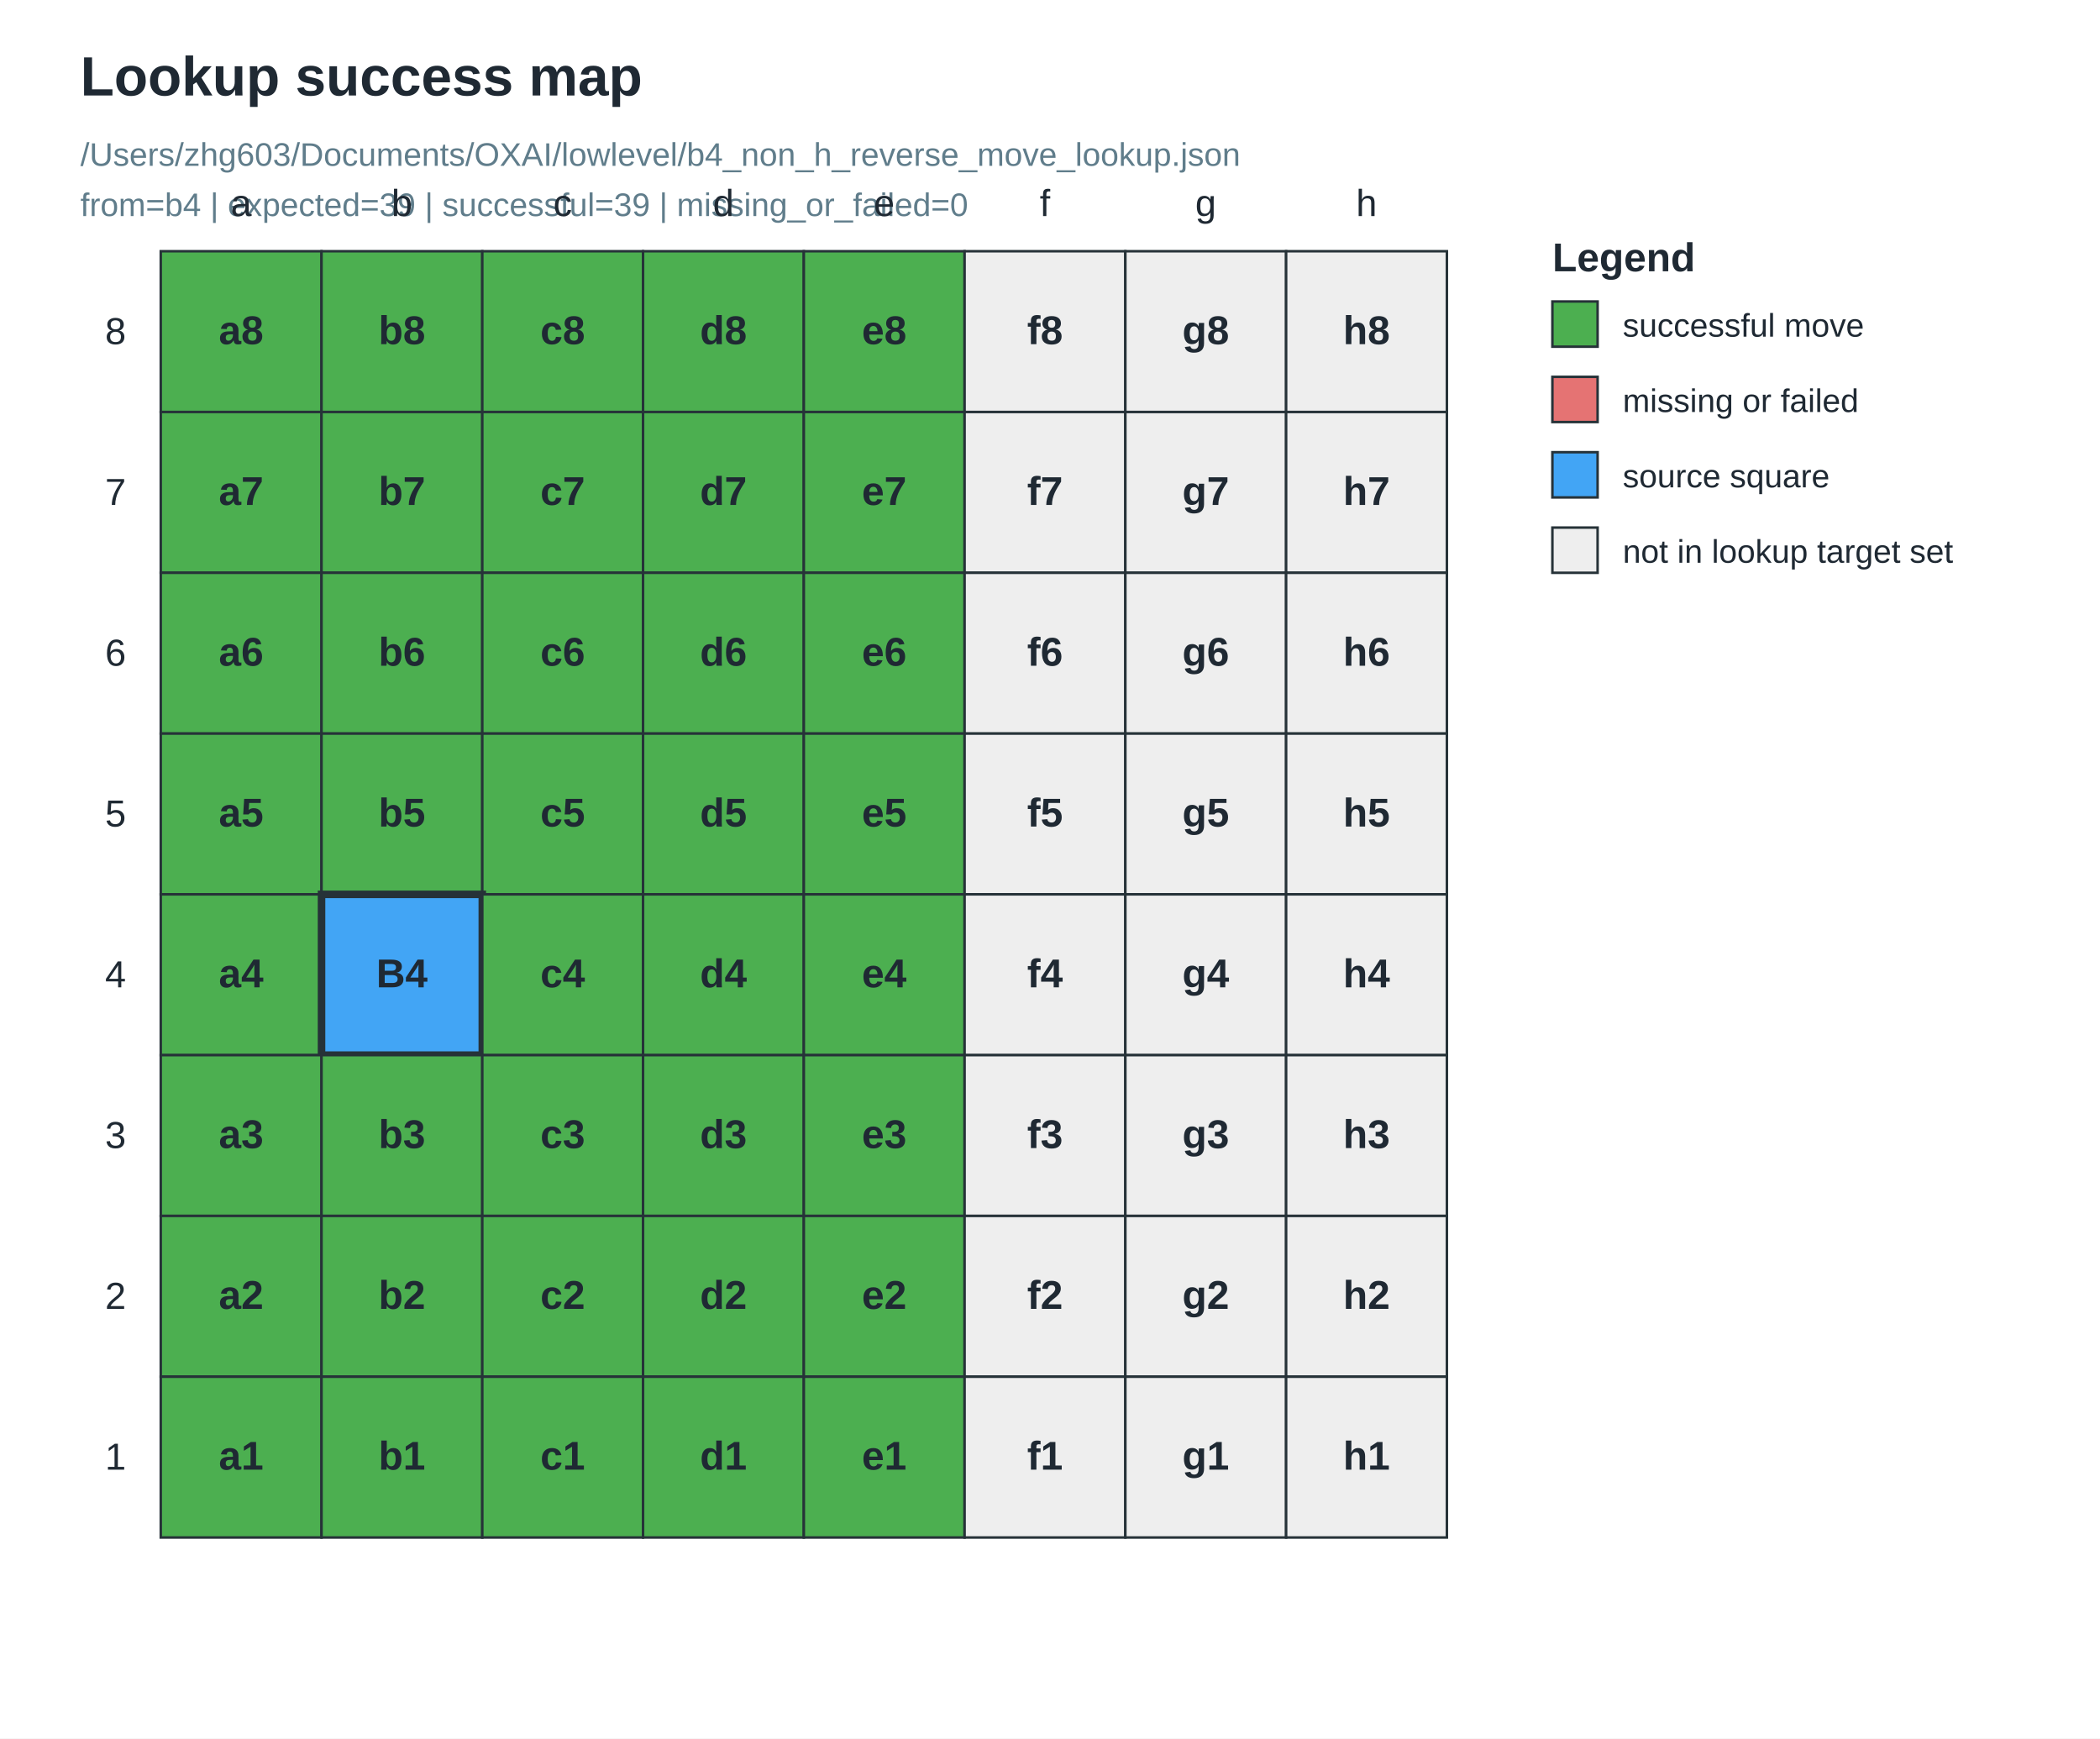
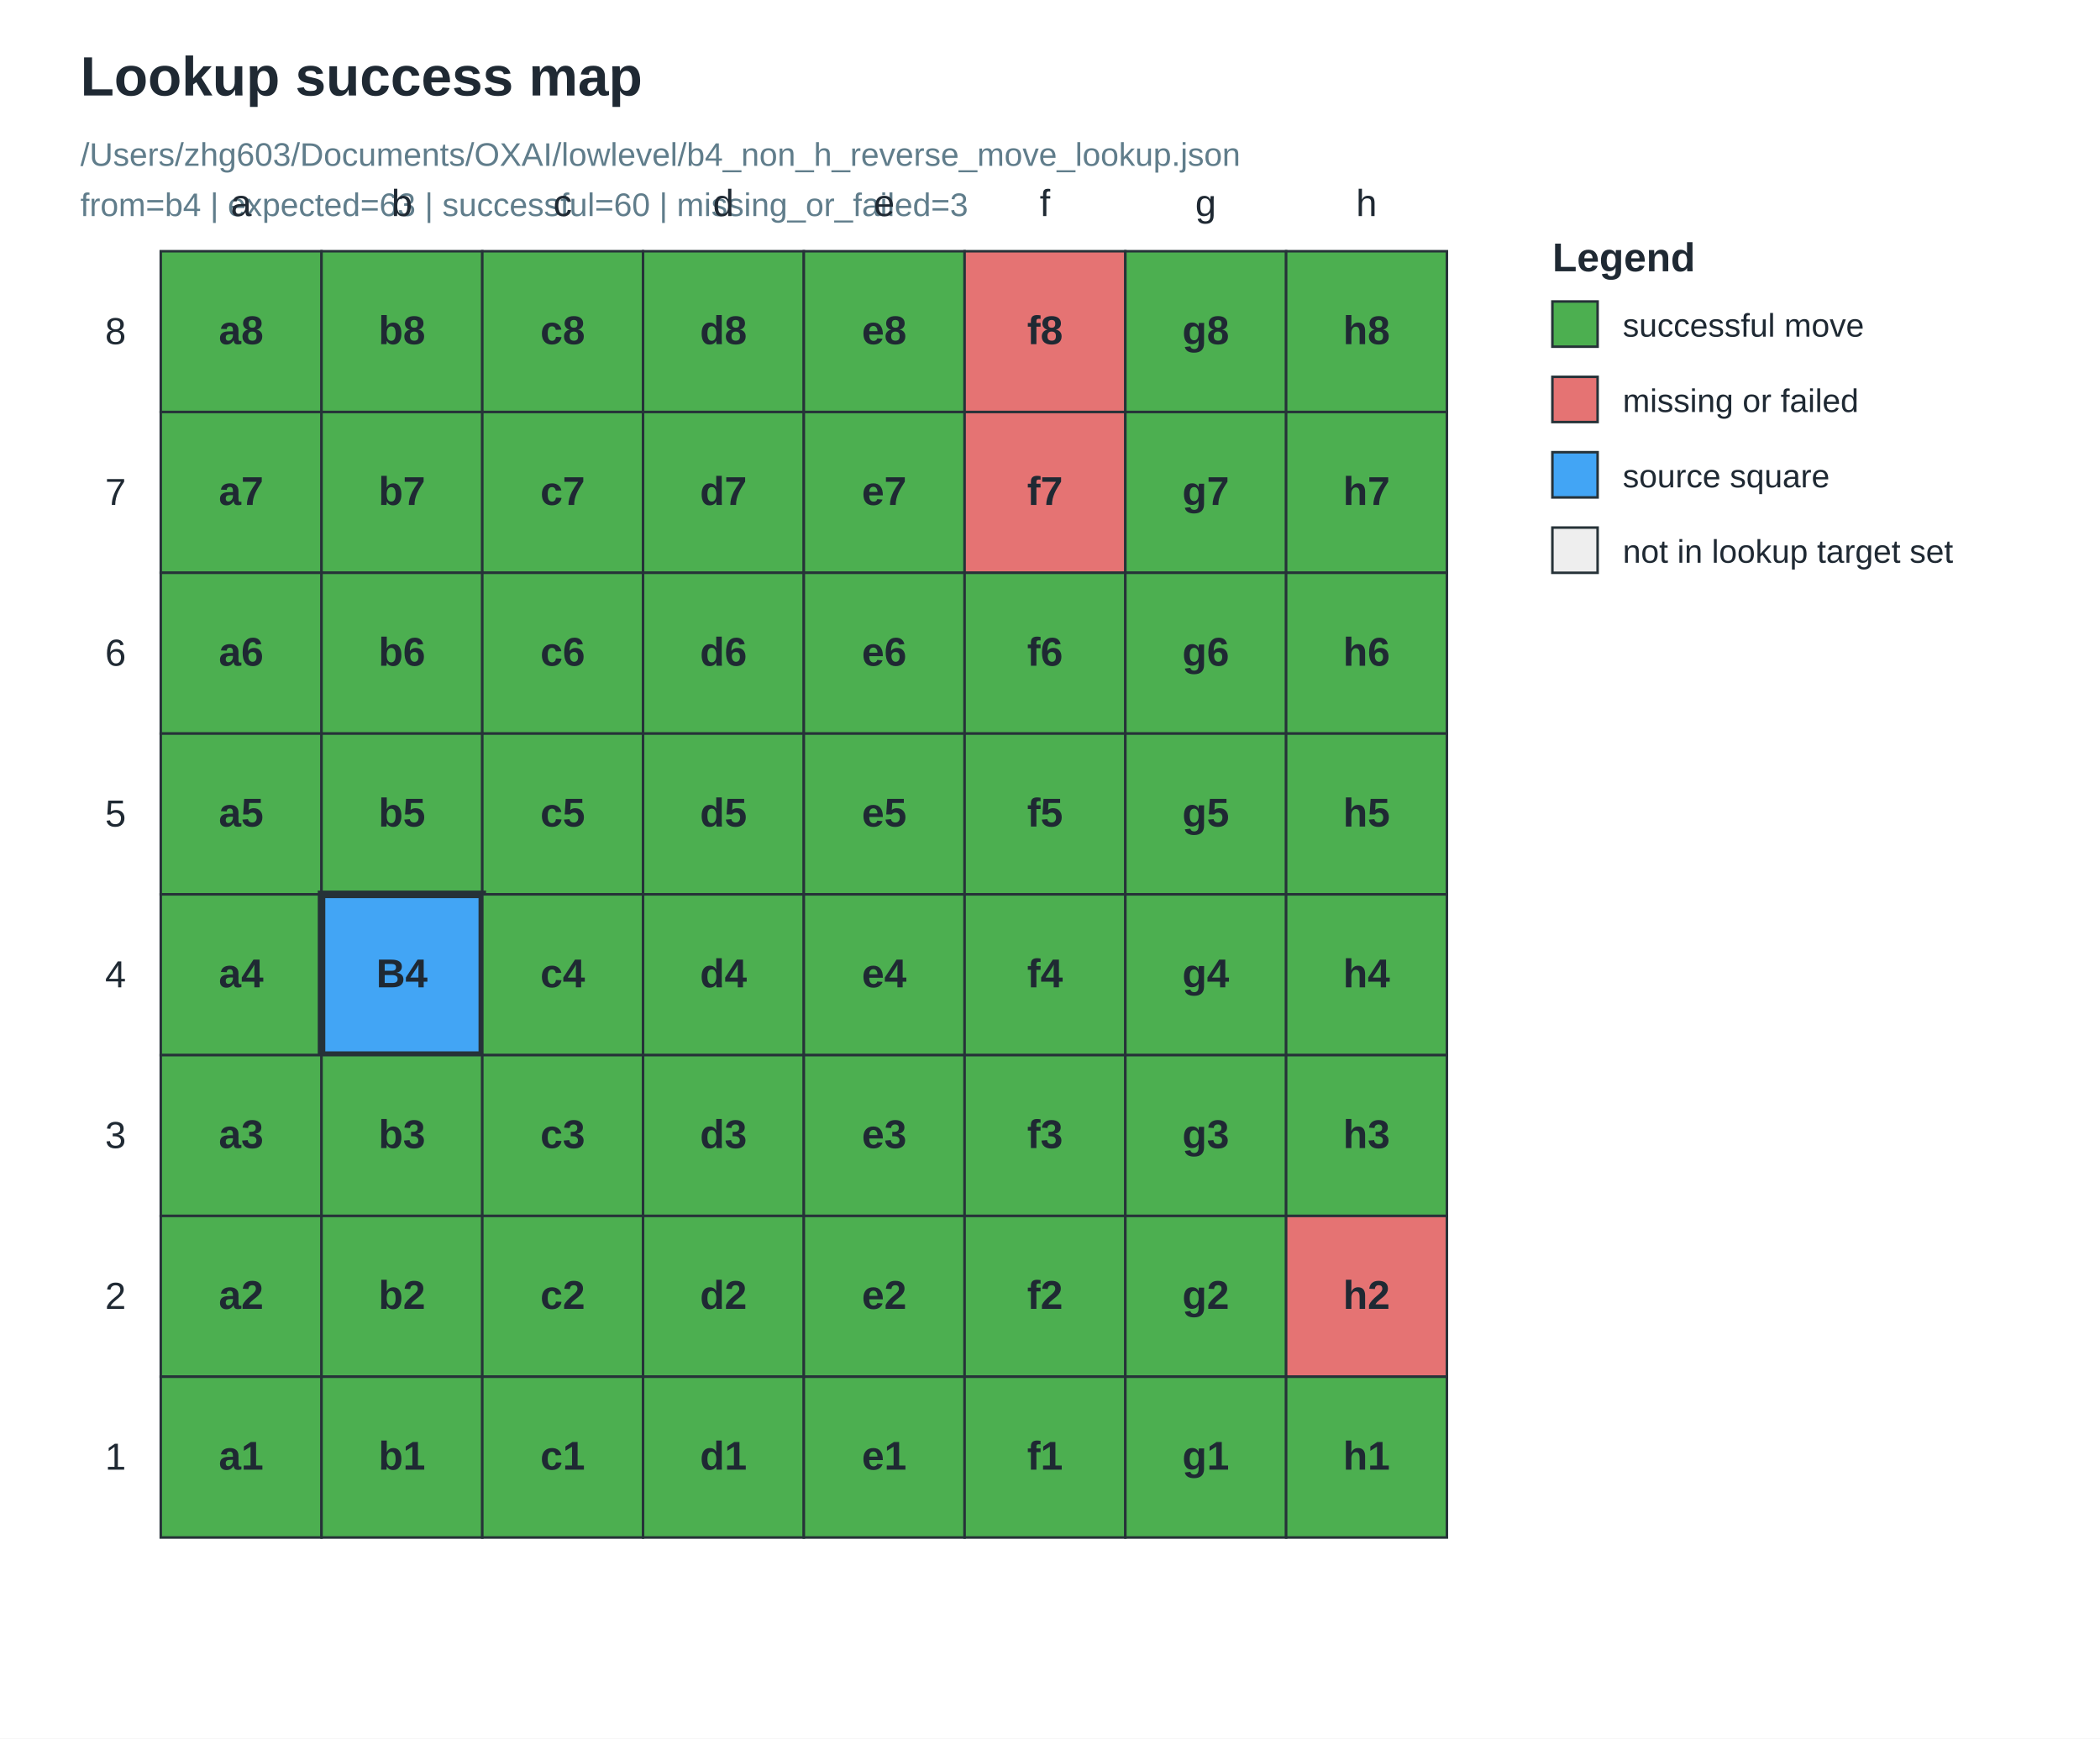
<svg xmlns="http://www.w3.org/2000/svg" width="836" height="692" viewBox="0 0 836 692">
  <rect width="100%" height="100%" fill="white" />
  <text x="32" y="38" font-family="Arial, sans-serif" font-size="22" font-weight="700" fill="#1f2933">Lookup success map</text>
  <text x="32" y="66" font-family="Arial, sans-serif" font-size="13" fill="#607d8b">/Users/zhg603/Documents/OXAI/lowlevel/b4_non_h_reverse_move_lookup.json</text>
-   <text x="32" y="86" font-family="Arial, sans-serif" font-size="13" fill="#607d8b">from=b4 | expected=39 | successful=39 | missing_or_failed=0</text>
+   <text x="32" y="86" font-family="Arial, sans-serif" font-size="13" fill="#607d8b">from=b4 | expected=63 | successful=60 | missing_or_failed=3</text>
  <text x="96.0" y="86" text-anchor="middle" font-family="Arial, sans-serif" font-size="15" fill="#1f2933">a</text>
  <text x="160.0" y="86" text-anchor="middle" font-family="Arial, sans-serif" font-size="15" fill="#1f2933">b</text>
  <text x="224.0" y="86" text-anchor="middle" font-family="Arial, sans-serif" font-size="15" fill="#1f2933">c</text>
  <text x="288.0" y="86" text-anchor="middle" font-family="Arial, sans-serif" font-size="15" fill="#1f2933">d</text>
  <text x="352.0" y="86" text-anchor="middle" font-family="Arial, sans-serif" font-size="15" fill="#1f2933">e</text>
  <text x="416.0" y="86" text-anchor="middle" font-family="Arial, sans-serif" font-size="15" fill="#1f2933">f</text>
  <text x="480.0" y="86" text-anchor="middle" font-family="Arial, sans-serif" font-size="15" fill="#1f2933">g</text>
  <text x="544.0" y="86" text-anchor="middle" font-family="Arial, sans-serif" font-size="15" fill="#1f2933">h</text>
  <text x="46" y="137.0" text-anchor="middle" font-family="Arial, sans-serif" font-size="15" fill="#1f2933">8</text>
  <text x="46" y="201.0" text-anchor="middle" font-family="Arial, sans-serif" font-size="15" fill="#1f2933">7</text>
  <text x="46" y="265.0" text-anchor="middle" font-family="Arial, sans-serif" font-size="15" fill="#1f2933">6</text>
  <text x="46" y="329.0" text-anchor="middle" font-family="Arial, sans-serif" font-size="15" fill="#1f2933">5</text>
  <text x="46" y="393.0" text-anchor="middle" font-family="Arial, sans-serif" font-size="15" fill="#1f2933">4</text>
  <text x="46" y="457.0" text-anchor="middle" font-family="Arial, sans-serif" font-size="15" fill="#1f2933">3</text>
  <text x="46" y="521.0" text-anchor="middle" font-family="Arial, sans-serif" font-size="15" fill="#1f2933">2</text>
  <text x="46" y="585.0" text-anchor="middle" font-family="Arial, sans-serif" font-size="15" fill="#1f2933">1</text>
  <rect x="64" y="100" width="64" height="64" fill="#4caf50" stroke="#263238" stroke-width="1">
</rect>
  <text x="96.0" y="137.0" text-anchor="middle" font-family="Arial, sans-serif" font-size="16" font-weight="700" fill="#1f2933">a8</text>
  <rect x="128" y="100" width="64" height="64" fill="#4caf50" stroke="#263238" stroke-width="1">
</rect>
  <text x="160.0" y="137.0" text-anchor="middle" font-family="Arial, sans-serif" font-size="16" font-weight="700" fill="#1f2933">b8</text>
  <rect x="192" y="100" width="64" height="64" fill="#4caf50" stroke="#263238" stroke-width="1">
</rect>
  <text x="224.0" y="137.0" text-anchor="middle" font-family="Arial, sans-serif" font-size="16" font-weight="700" fill="#1f2933">c8</text>
  <rect x="256" y="100" width="64" height="64" fill="#4caf50" stroke="#263238" stroke-width="1">
</rect>
  <text x="288.0" y="137.0" text-anchor="middle" font-family="Arial, sans-serif" font-size="16" font-weight="700" fill="#1f2933">d8</text>
  <rect x="320" y="100" width="64" height="64" fill="#4caf50" stroke="#263238" stroke-width="1">
</rect>
  <text x="352.0" y="137.0" text-anchor="middle" font-family="Arial, sans-serif" font-size="16" font-weight="700" fill="#1f2933">e8</text>
-   <rect x="384" y="100" width="64" height="64" fill="#eeeeee" stroke="#263238" stroke-width="1">
+   <rect x="384" y="100" width="64" height="64" fill="#e57373" stroke="#263238" stroke-width="1">
</rect>
  <text x="416.0" y="137.0" text-anchor="middle" font-family="Arial, sans-serif" font-size="16" font-weight="700" fill="#1f2933">f8</text>
-   <rect x="448" y="100" width="64" height="64" fill="#eeeeee" stroke="#263238" stroke-width="1">
+   <rect x="448" y="100" width="64" height="64" fill="#4caf50" stroke="#263238" stroke-width="1">
</rect>
  <text x="480.0" y="137.0" text-anchor="middle" font-family="Arial, sans-serif" font-size="16" font-weight="700" fill="#1f2933">g8</text>
-   <rect x="512" y="100" width="64" height="64" fill="#eeeeee" stroke="#263238" stroke-width="1">
+   <rect x="512" y="100" width="64" height="64" fill="#4caf50" stroke="#263238" stroke-width="1">
</rect>
  <text x="544.0" y="137.0" text-anchor="middle" font-family="Arial, sans-serif" font-size="16" font-weight="700" fill="#1f2933">h8</text>
  <rect x="64" y="164" width="64" height="64" fill="#4caf50" stroke="#263238" stroke-width="1">
</rect>
  <text x="96.0" y="201.0" text-anchor="middle" font-family="Arial, sans-serif" font-size="16" font-weight="700" fill="#1f2933">a7</text>
  <rect x="128" y="164" width="64" height="64" fill="#4caf50" stroke="#263238" stroke-width="1">
</rect>
  <text x="160.0" y="201.0" text-anchor="middle" font-family="Arial, sans-serif" font-size="16" font-weight="700" fill="#1f2933">b7</text>
  <rect x="192" y="164" width="64" height="64" fill="#4caf50" stroke="#263238" stroke-width="1">
</rect>
  <text x="224.0" y="201.0" text-anchor="middle" font-family="Arial, sans-serif" font-size="16" font-weight="700" fill="#1f2933">c7</text>
  <rect x="256" y="164" width="64" height="64" fill="#4caf50" stroke="#263238" stroke-width="1">
</rect>
  <text x="288.0" y="201.0" text-anchor="middle" font-family="Arial, sans-serif" font-size="16" font-weight="700" fill="#1f2933">d7</text>
  <rect x="320" y="164" width="64" height="64" fill="#4caf50" stroke="#263238" stroke-width="1">
</rect>
  <text x="352.0" y="201.0" text-anchor="middle" font-family="Arial, sans-serif" font-size="16" font-weight="700" fill="#1f2933">e7</text>
-   <rect x="384" y="164" width="64" height="64" fill="#eeeeee" stroke="#263238" stroke-width="1">
+   <rect x="384" y="164" width="64" height="64" fill="#e57373" stroke="#263238" stroke-width="1">
</rect>
  <text x="416.0" y="201.0" text-anchor="middle" font-family="Arial, sans-serif" font-size="16" font-weight="700" fill="#1f2933">f7</text>
-   <rect x="448" y="164" width="64" height="64" fill="#eeeeee" stroke="#263238" stroke-width="1">
+   <rect x="448" y="164" width="64" height="64" fill="#4caf50" stroke="#263238" stroke-width="1">
</rect>
  <text x="480.0" y="201.0" text-anchor="middle" font-family="Arial, sans-serif" font-size="16" font-weight="700" fill="#1f2933">g7</text>
-   <rect x="512" y="164" width="64" height="64" fill="#eeeeee" stroke="#263238" stroke-width="1">
+   <rect x="512" y="164" width="64" height="64" fill="#4caf50" stroke="#263238" stroke-width="1">
</rect>
  <text x="544.0" y="201.0" text-anchor="middle" font-family="Arial, sans-serif" font-size="16" font-weight="700" fill="#1f2933">h7</text>
  <rect x="64" y="228" width="64" height="64" fill="#4caf50" stroke="#263238" stroke-width="1">
</rect>
  <text x="96.0" y="265.0" text-anchor="middle" font-family="Arial, sans-serif" font-size="16" font-weight="700" fill="#1f2933">a6</text>
  <rect x="128" y="228" width="64" height="64" fill="#4caf50" stroke="#263238" stroke-width="1">
</rect>
  <text x="160.0" y="265.0" text-anchor="middle" font-family="Arial, sans-serif" font-size="16" font-weight="700" fill="#1f2933">b6</text>
  <rect x="192" y="228" width="64" height="64" fill="#4caf50" stroke="#263238" stroke-width="1">
</rect>
  <text x="224.0" y="265.0" text-anchor="middle" font-family="Arial, sans-serif" font-size="16" font-weight="700" fill="#1f2933">c6</text>
  <rect x="256" y="228" width="64" height="64" fill="#4caf50" stroke="#263238" stroke-width="1">
</rect>
  <text x="288.0" y="265.0" text-anchor="middle" font-family="Arial, sans-serif" font-size="16" font-weight="700" fill="#1f2933">d6</text>
  <rect x="320" y="228" width="64" height="64" fill="#4caf50" stroke="#263238" stroke-width="1">
</rect>
  <text x="352.0" y="265.0" text-anchor="middle" font-family="Arial, sans-serif" font-size="16" font-weight="700" fill="#1f2933">e6</text>
-   <rect x="384" y="228" width="64" height="64" fill="#eeeeee" stroke="#263238" stroke-width="1">
+   <rect x="384" y="228" width="64" height="64" fill="#4caf50" stroke="#263238" stroke-width="1">
</rect>
  <text x="416.0" y="265.0" text-anchor="middle" font-family="Arial, sans-serif" font-size="16" font-weight="700" fill="#1f2933">f6</text>
-   <rect x="448" y="228" width="64" height="64" fill="#eeeeee" stroke="#263238" stroke-width="1">
+   <rect x="448" y="228" width="64" height="64" fill="#4caf50" stroke="#263238" stroke-width="1">
</rect>
  <text x="480.0" y="265.0" text-anchor="middle" font-family="Arial, sans-serif" font-size="16" font-weight="700" fill="#1f2933">g6</text>
-   <rect x="512" y="228" width="64" height="64" fill="#eeeeee" stroke="#263238" stroke-width="1">
+   <rect x="512" y="228" width="64" height="64" fill="#4caf50" stroke="#263238" stroke-width="1">
</rect>
  <text x="544.0" y="265.0" text-anchor="middle" font-family="Arial, sans-serif" font-size="16" font-weight="700" fill="#1f2933">h6</text>
  <rect x="64" y="292" width="64" height="64" fill="#4caf50" stroke="#263238" stroke-width="1">
</rect>
  <text x="96.0" y="329.0" text-anchor="middle" font-family="Arial, sans-serif" font-size="16" font-weight="700" fill="#1f2933">a5</text>
  <rect x="128" y="292" width="64" height="64" fill="#4caf50" stroke="#263238" stroke-width="1">
</rect>
  <text x="160.0" y="329.0" text-anchor="middle" font-family="Arial, sans-serif" font-size="16" font-weight="700" fill="#1f2933">b5</text>
  <rect x="192" y="292" width="64" height="64" fill="#4caf50" stroke="#263238" stroke-width="1">
</rect>
  <text x="224.0" y="329.0" text-anchor="middle" font-family="Arial, sans-serif" font-size="16" font-weight="700" fill="#1f2933">c5</text>
  <rect x="256" y="292" width="64" height="64" fill="#4caf50" stroke="#263238" stroke-width="1">
</rect>
  <text x="288.0" y="329.0" text-anchor="middle" font-family="Arial, sans-serif" font-size="16" font-weight="700" fill="#1f2933">d5</text>
  <rect x="320" y="292" width="64" height="64" fill="#4caf50" stroke="#263238" stroke-width="1">
</rect>
  <text x="352.0" y="329.0" text-anchor="middle" font-family="Arial, sans-serif" font-size="16" font-weight="700" fill="#1f2933">e5</text>
-   <rect x="384" y="292" width="64" height="64" fill="#eeeeee" stroke="#263238" stroke-width="1">
+   <rect x="384" y="292" width="64" height="64" fill="#4caf50" stroke="#263238" stroke-width="1">
</rect>
  <text x="416.0" y="329.0" text-anchor="middle" font-family="Arial, sans-serif" font-size="16" font-weight="700" fill="#1f2933">f5</text>
-   <rect x="448" y="292" width="64" height="64" fill="#eeeeee" stroke="#263238" stroke-width="1">
+   <rect x="448" y="292" width="64" height="64" fill="#4caf50" stroke="#263238" stroke-width="1">
</rect>
  <text x="480.0" y="329.0" text-anchor="middle" font-family="Arial, sans-serif" font-size="16" font-weight="700" fill="#1f2933">g5</text>
-   <rect x="512" y="292" width="64" height="64" fill="#eeeeee" stroke="#263238" stroke-width="1">
+   <rect x="512" y="292" width="64" height="64" fill="#4caf50" stroke="#263238" stroke-width="1">
</rect>
  <text x="544.0" y="329.0" text-anchor="middle" font-family="Arial, sans-serif" font-size="16" font-weight="700" fill="#1f2933">h5</text>
  <rect x="64" y="356" width="64" height="64" fill="#4caf50" stroke="#263238" stroke-width="1">
</rect>
  <text x="96.0" y="393.0" text-anchor="middle" font-family="Arial, sans-serif" font-size="16" font-weight="700" fill="#1f2933">a4</text>
  <rect x="128" y="356" width="64" height="64" fill="#42a5f5" stroke="#263238" stroke-width="3">
</rect>
  <text x="160.0" y="393.0" text-anchor="middle" font-family="Arial, sans-serif" font-size="16" font-weight="700" fill="#1f2933">B4</text>
  <rect x="192" y="356" width="64" height="64" fill="#4caf50" stroke="#263238" stroke-width="1">
</rect>
  <text x="224.0" y="393.0" text-anchor="middle" font-family="Arial, sans-serif" font-size="16" font-weight="700" fill="#1f2933">c4</text>
  <rect x="256" y="356" width="64" height="64" fill="#4caf50" stroke="#263238" stroke-width="1">
</rect>
  <text x="288.0" y="393.0" text-anchor="middle" font-family="Arial, sans-serif" font-size="16" font-weight="700" fill="#1f2933">d4</text>
  <rect x="320" y="356" width="64" height="64" fill="#4caf50" stroke="#263238" stroke-width="1">
</rect>
  <text x="352.0" y="393.0" text-anchor="middle" font-family="Arial, sans-serif" font-size="16" font-weight="700" fill="#1f2933">e4</text>
-   <rect x="384" y="356" width="64" height="64" fill="#eeeeee" stroke="#263238" stroke-width="1">
+   <rect x="384" y="356" width="64" height="64" fill="#4caf50" stroke="#263238" stroke-width="1">
</rect>
  <text x="416.0" y="393.0" text-anchor="middle" font-family="Arial, sans-serif" font-size="16" font-weight="700" fill="#1f2933">f4</text>
-   <rect x="448" y="356" width="64" height="64" fill="#eeeeee" stroke="#263238" stroke-width="1">
+   <rect x="448" y="356" width="64" height="64" fill="#4caf50" stroke="#263238" stroke-width="1">
</rect>
  <text x="480.0" y="393.0" text-anchor="middle" font-family="Arial, sans-serif" font-size="16" font-weight="700" fill="#1f2933">g4</text>
-   <rect x="512" y="356" width="64" height="64" fill="#eeeeee" stroke="#263238" stroke-width="1">
+   <rect x="512" y="356" width="64" height="64" fill="#4caf50" stroke="#263238" stroke-width="1">
</rect>
  <text x="544.0" y="393.0" text-anchor="middle" font-family="Arial, sans-serif" font-size="16" font-weight="700" fill="#1f2933">h4</text>
  <rect x="64" y="420" width="64" height="64" fill="#4caf50" stroke="#263238" stroke-width="1">
</rect>
  <text x="96.0" y="457.0" text-anchor="middle" font-family="Arial, sans-serif" font-size="16" font-weight="700" fill="#1f2933">a3</text>
  <rect x="128" y="420" width="64" height="64" fill="#4caf50" stroke="#263238" stroke-width="1">
</rect>
  <text x="160.0" y="457.0" text-anchor="middle" font-family="Arial, sans-serif" font-size="16" font-weight="700" fill="#1f2933">b3</text>
  <rect x="192" y="420" width="64" height="64" fill="#4caf50" stroke="#263238" stroke-width="1">
</rect>
  <text x="224.0" y="457.0" text-anchor="middle" font-family="Arial, sans-serif" font-size="16" font-weight="700" fill="#1f2933">c3</text>
  <rect x="256" y="420" width="64" height="64" fill="#4caf50" stroke="#263238" stroke-width="1">
</rect>
  <text x="288.0" y="457.0" text-anchor="middle" font-family="Arial, sans-serif" font-size="16" font-weight="700" fill="#1f2933">d3</text>
  <rect x="320" y="420" width="64" height="64" fill="#4caf50" stroke="#263238" stroke-width="1">
</rect>
  <text x="352.0" y="457.0" text-anchor="middle" font-family="Arial, sans-serif" font-size="16" font-weight="700" fill="#1f2933">e3</text>
-   <rect x="384" y="420" width="64" height="64" fill="#eeeeee" stroke="#263238" stroke-width="1">
+   <rect x="384" y="420" width="64" height="64" fill="#4caf50" stroke="#263238" stroke-width="1">
</rect>
  <text x="416.0" y="457.0" text-anchor="middle" font-family="Arial, sans-serif" font-size="16" font-weight="700" fill="#1f2933">f3</text>
-   <rect x="448" y="420" width="64" height="64" fill="#eeeeee" stroke="#263238" stroke-width="1">
+   <rect x="448" y="420" width="64" height="64" fill="#4caf50" stroke="#263238" stroke-width="1">
</rect>
  <text x="480.0" y="457.0" text-anchor="middle" font-family="Arial, sans-serif" font-size="16" font-weight="700" fill="#1f2933">g3</text>
-   <rect x="512" y="420" width="64" height="64" fill="#eeeeee" stroke="#263238" stroke-width="1">
+   <rect x="512" y="420" width="64" height="64" fill="#4caf50" stroke="#263238" stroke-width="1">
</rect>
  <text x="544.0" y="457.0" text-anchor="middle" font-family="Arial, sans-serif" font-size="16" font-weight="700" fill="#1f2933">h3</text>
  <rect x="64" y="484" width="64" height="64" fill="#4caf50" stroke="#263238" stroke-width="1">
</rect>
  <text x="96.0" y="521.0" text-anchor="middle" font-family="Arial, sans-serif" font-size="16" font-weight="700" fill="#1f2933">a2</text>
  <rect x="128" y="484" width="64" height="64" fill="#4caf50" stroke="#263238" stroke-width="1">
</rect>
  <text x="160.0" y="521.0" text-anchor="middle" font-family="Arial, sans-serif" font-size="16" font-weight="700" fill="#1f2933">b2</text>
  <rect x="192" y="484" width="64" height="64" fill="#4caf50" stroke="#263238" stroke-width="1">
</rect>
  <text x="224.0" y="521.0" text-anchor="middle" font-family="Arial, sans-serif" font-size="16" font-weight="700" fill="#1f2933">c2</text>
  <rect x="256" y="484" width="64" height="64" fill="#4caf50" stroke="#263238" stroke-width="1">
</rect>
  <text x="288.0" y="521.0" text-anchor="middle" font-family="Arial, sans-serif" font-size="16" font-weight="700" fill="#1f2933">d2</text>
  <rect x="320" y="484" width="64" height="64" fill="#4caf50" stroke="#263238" stroke-width="1">
</rect>
  <text x="352.0" y="521.0" text-anchor="middle" font-family="Arial, sans-serif" font-size="16" font-weight="700" fill="#1f2933">e2</text>
-   <rect x="384" y="484" width="64" height="64" fill="#eeeeee" stroke="#263238" stroke-width="1">
+   <rect x="384" y="484" width="64" height="64" fill="#4caf50" stroke="#263238" stroke-width="1">
</rect>
  <text x="416.0" y="521.0" text-anchor="middle" font-family="Arial, sans-serif" font-size="16" font-weight="700" fill="#1f2933">f2</text>
-   <rect x="448" y="484" width="64" height="64" fill="#eeeeee" stroke="#263238" stroke-width="1">
+   <rect x="448" y="484" width="64" height="64" fill="#4caf50" stroke="#263238" stroke-width="1">
</rect>
  <text x="480.0" y="521.0" text-anchor="middle" font-family="Arial, sans-serif" font-size="16" font-weight="700" fill="#1f2933">g2</text>
-   <rect x="512" y="484" width="64" height="64" fill="#eeeeee" stroke="#263238" stroke-width="1">
+   <rect x="512" y="484" width="64" height="64" fill="#e57373" stroke="#263238" stroke-width="1">
</rect>
  <text x="544.0" y="521.0" text-anchor="middle" font-family="Arial, sans-serif" font-size="16" font-weight="700" fill="#1f2933">h2</text>
  <rect x="64" y="548" width="64" height="64" fill="#4caf50" stroke="#263238" stroke-width="1">
</rect>
  <text x="96.0" y="585.0" text-anchor="middle" font-family="Arial, sans-serif" font-size="16" font-weight="700" fill="#1f2933">a1</text>
  <rect x="128" y="548" width="64" height="64" fill="#4caf50" stroke="#263238" stroke-width="1">
</rect>
  <text x="160.0" y="585.0" text-anchor="middle" font-family="Arial, sans-serif" font-size="16" font-weight="700" fill="#1f2933">b1</text>
  <rect x="192" y="548" width="64" height="64" fill="#4caf50" stroke="#263238" stroke-width="1">
</rect>
  <text x="224.0" y="585.0" text-anchor="middle" font-family="Arial, sans-serif" font-size="16" font-weight="700" fill="#1f2933">c1</text>
  <rect x="256" y="548" width="64" height="64" fill="#4caf50" stroke="#263238" stroke-width="1">
</rect>
  <text x="288.0" y="585.0" text-anchor="middle" font-family="Arial, sans-serif" font-size="16" font-weight="700" fill="#1f2933">d1</text>
  <rect x="320" y="548" width="64" height="64" fill="#4caf50" stroke="#263238" stroke-width="1">
</rect>
  <text x="352.0" y="585.0" text-anchor="middle" font-family="Arial, sans-serif" font-size="16" font-weight="700" fill="#1f2933">e1</text>
-   <rect x="384" y="548" width="64" height="64" fill="#eeeeee" stroke="#263238" stroke-width="1">
+   <rect x="384" y="548" width="64" height="64" fill="#4caf50" stroke="#263238" stroke-width="1">
</rect>
  <text x="416.0" y="585.0" text-anchor="middle" font-family="Arial, sans-serif" font-size="16" font-weight="700" fill="#1f2933">f1</text>
-   <rect x="448" y="548" width="64" height="64" fill="#eeeeee" stroke="#263238" stroke-width="1">
+   <rect x="448" y="548" width="64" height="64" fill="#4caf50" stroke="#263238" stroke-width="1">
</rect>
  <text x="480.0" y="585.0" text-anchor="middle" font-family="Arial, sans-serif" font-size="16" font-weight="700" fill="#1f2933">g1</text>
-   <rect x="512" y="548" width="64" height="64" fill="#eeeeee" stroke="#263238" stroke-width="1">
+   <rect x="512" y="548" width="64" height="64" fill="#4caf50" stroke="#263238" stroke-width="1">
</rect>
  <text x="544.0" y="585.0" text-anchor="middle" font-family="Arial, sans-serif" font-size="16" font-weight="700" fill="#1f2933">h1</text>
  <text x="618" y="108" font-family="Arial, sans-serif" font-size="16" font-weight="700" fill="#1f2933">Legend</text>
  <rect x="618" y="120" width="18" height="18" fill="#4caf50" stroke="#263238" stroke-width="1" />
  <text x="646" y="134" font-family="Arial, sans-serif" font-size="13" fill="#1f2933">successful move</text>
  <rect x="618" y="150" width="18" height="18" fill="#e57373" stroke="#263238" stroke-width="1" />
  <text x="646" y="164" font-family="Arial, sans-serif" font-size="13" fill="#1f2933">missing or failed</text>
  <rect x="618" y="180" width="18" height="18" fill="#42a5f5" stroke="#263238" stroke-width="1" />
  <text x="646" y="194" font-family="Arial, sans-serif" font-size="13" fill="#1f2933">source square</text>
  <rect x="618" y="210" width="18" height="18" fill="#eeeeee" stroke="#263238" stroke-width="1" />
  <text x="646" y="224" font-family="Arial, sans-serif" font-size="13" fill="#1f2933">not in lookup target set</text>
</svg>
